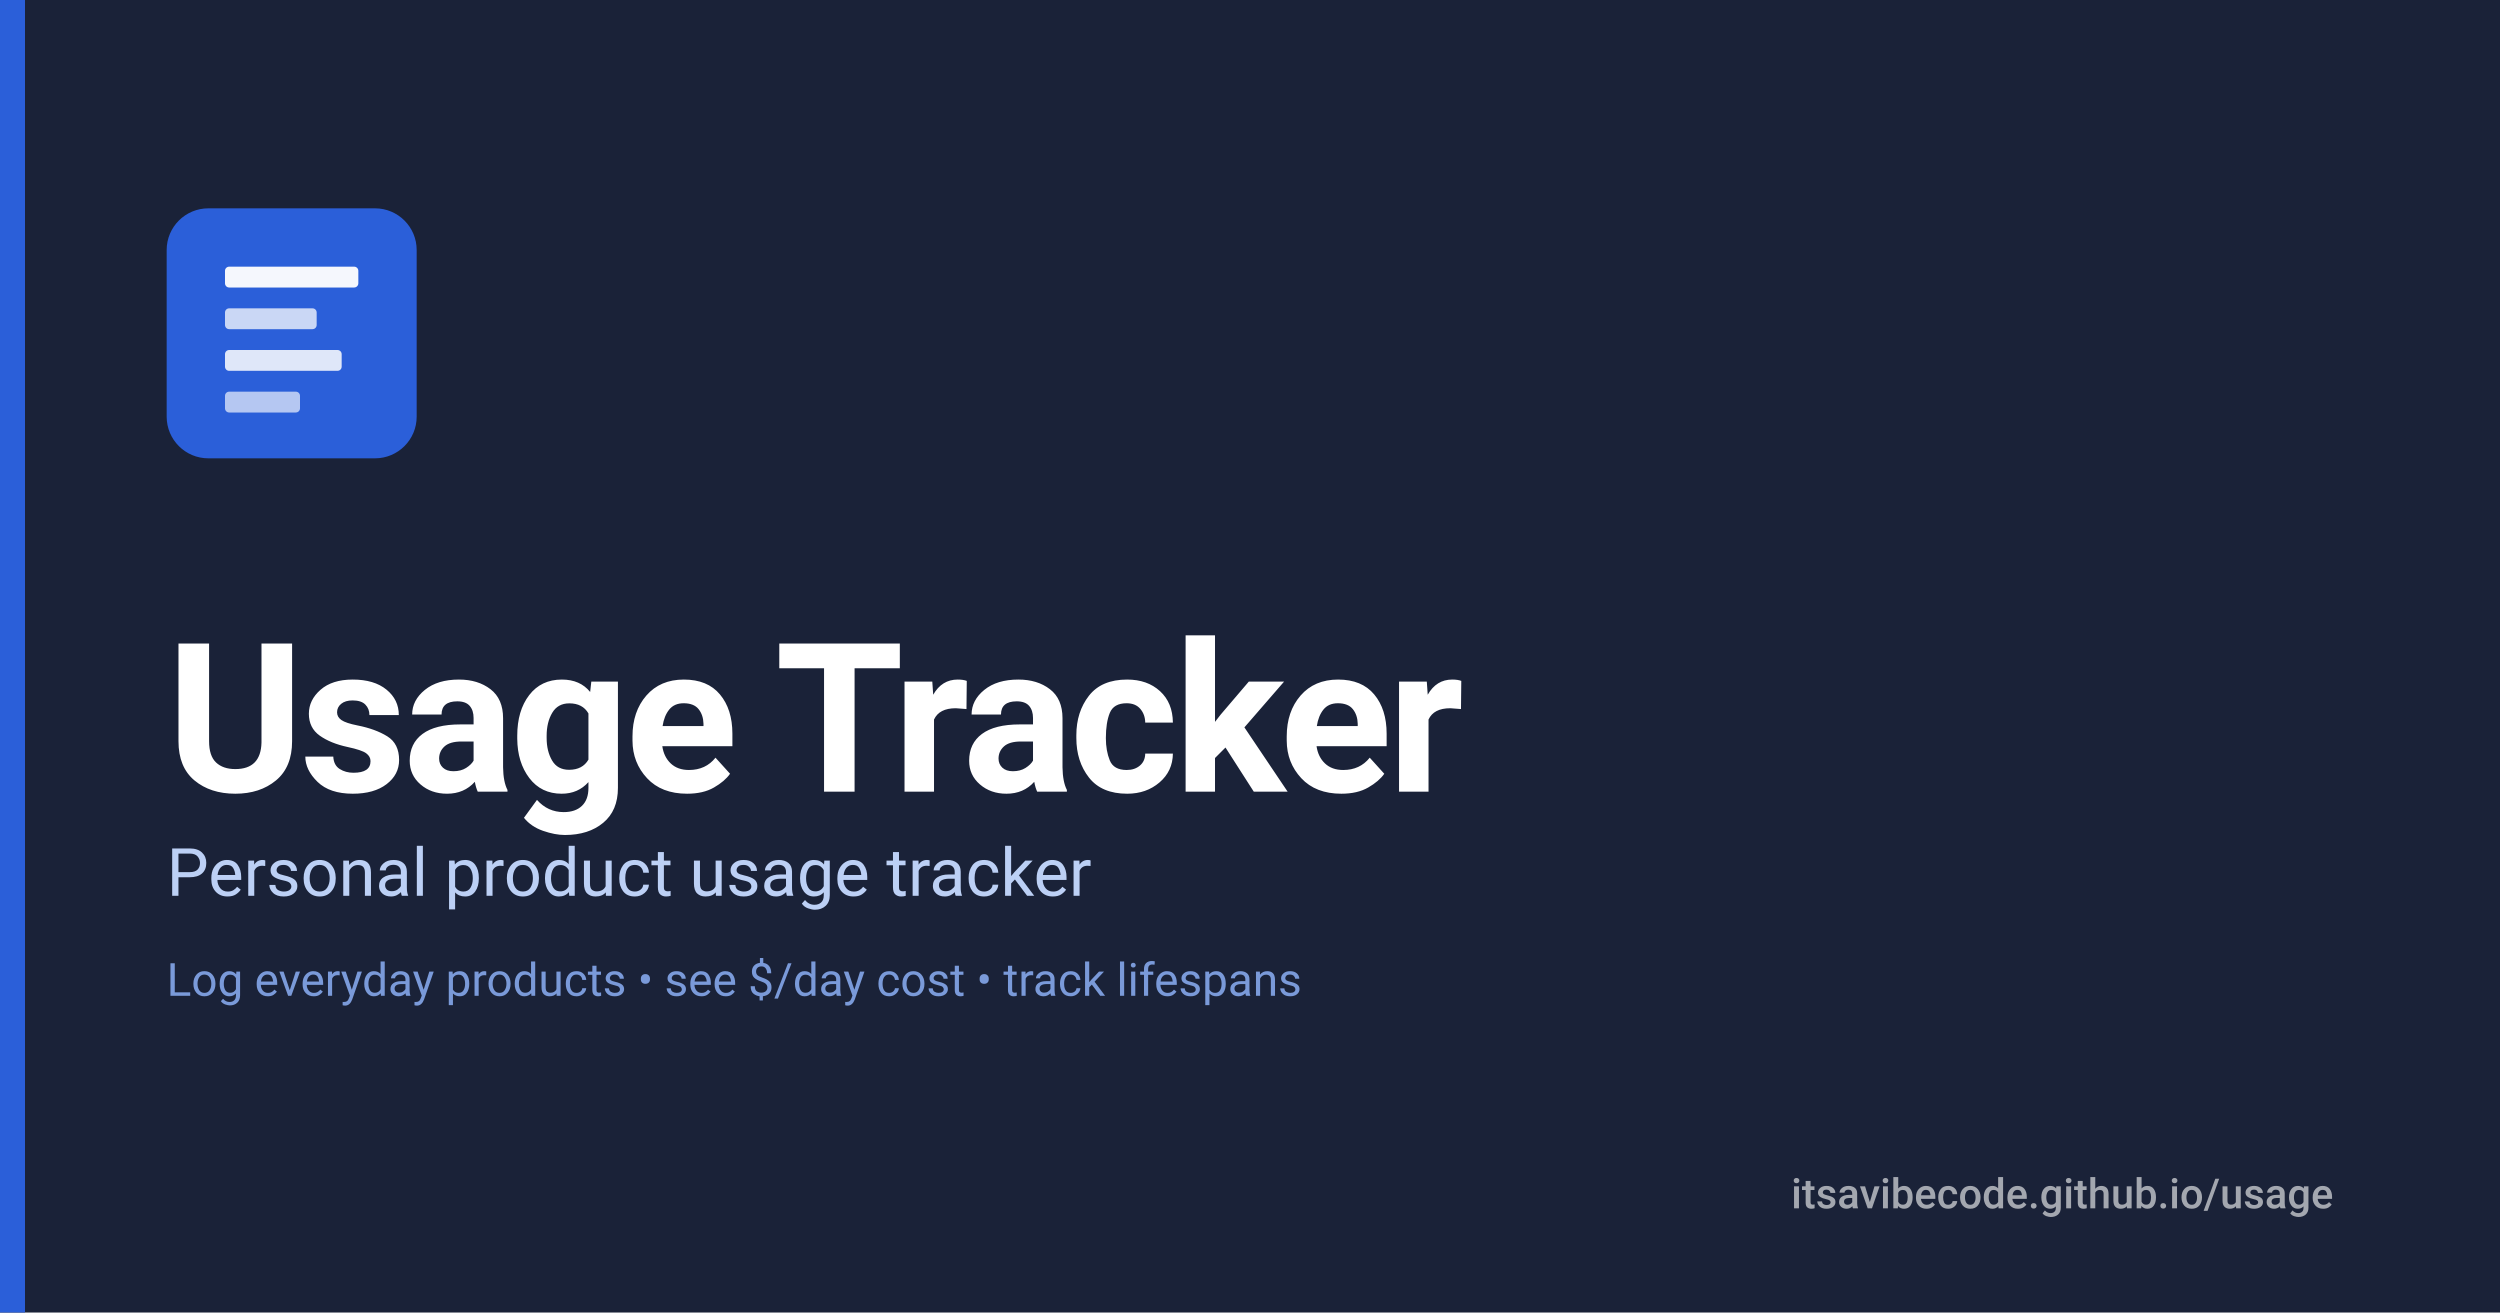
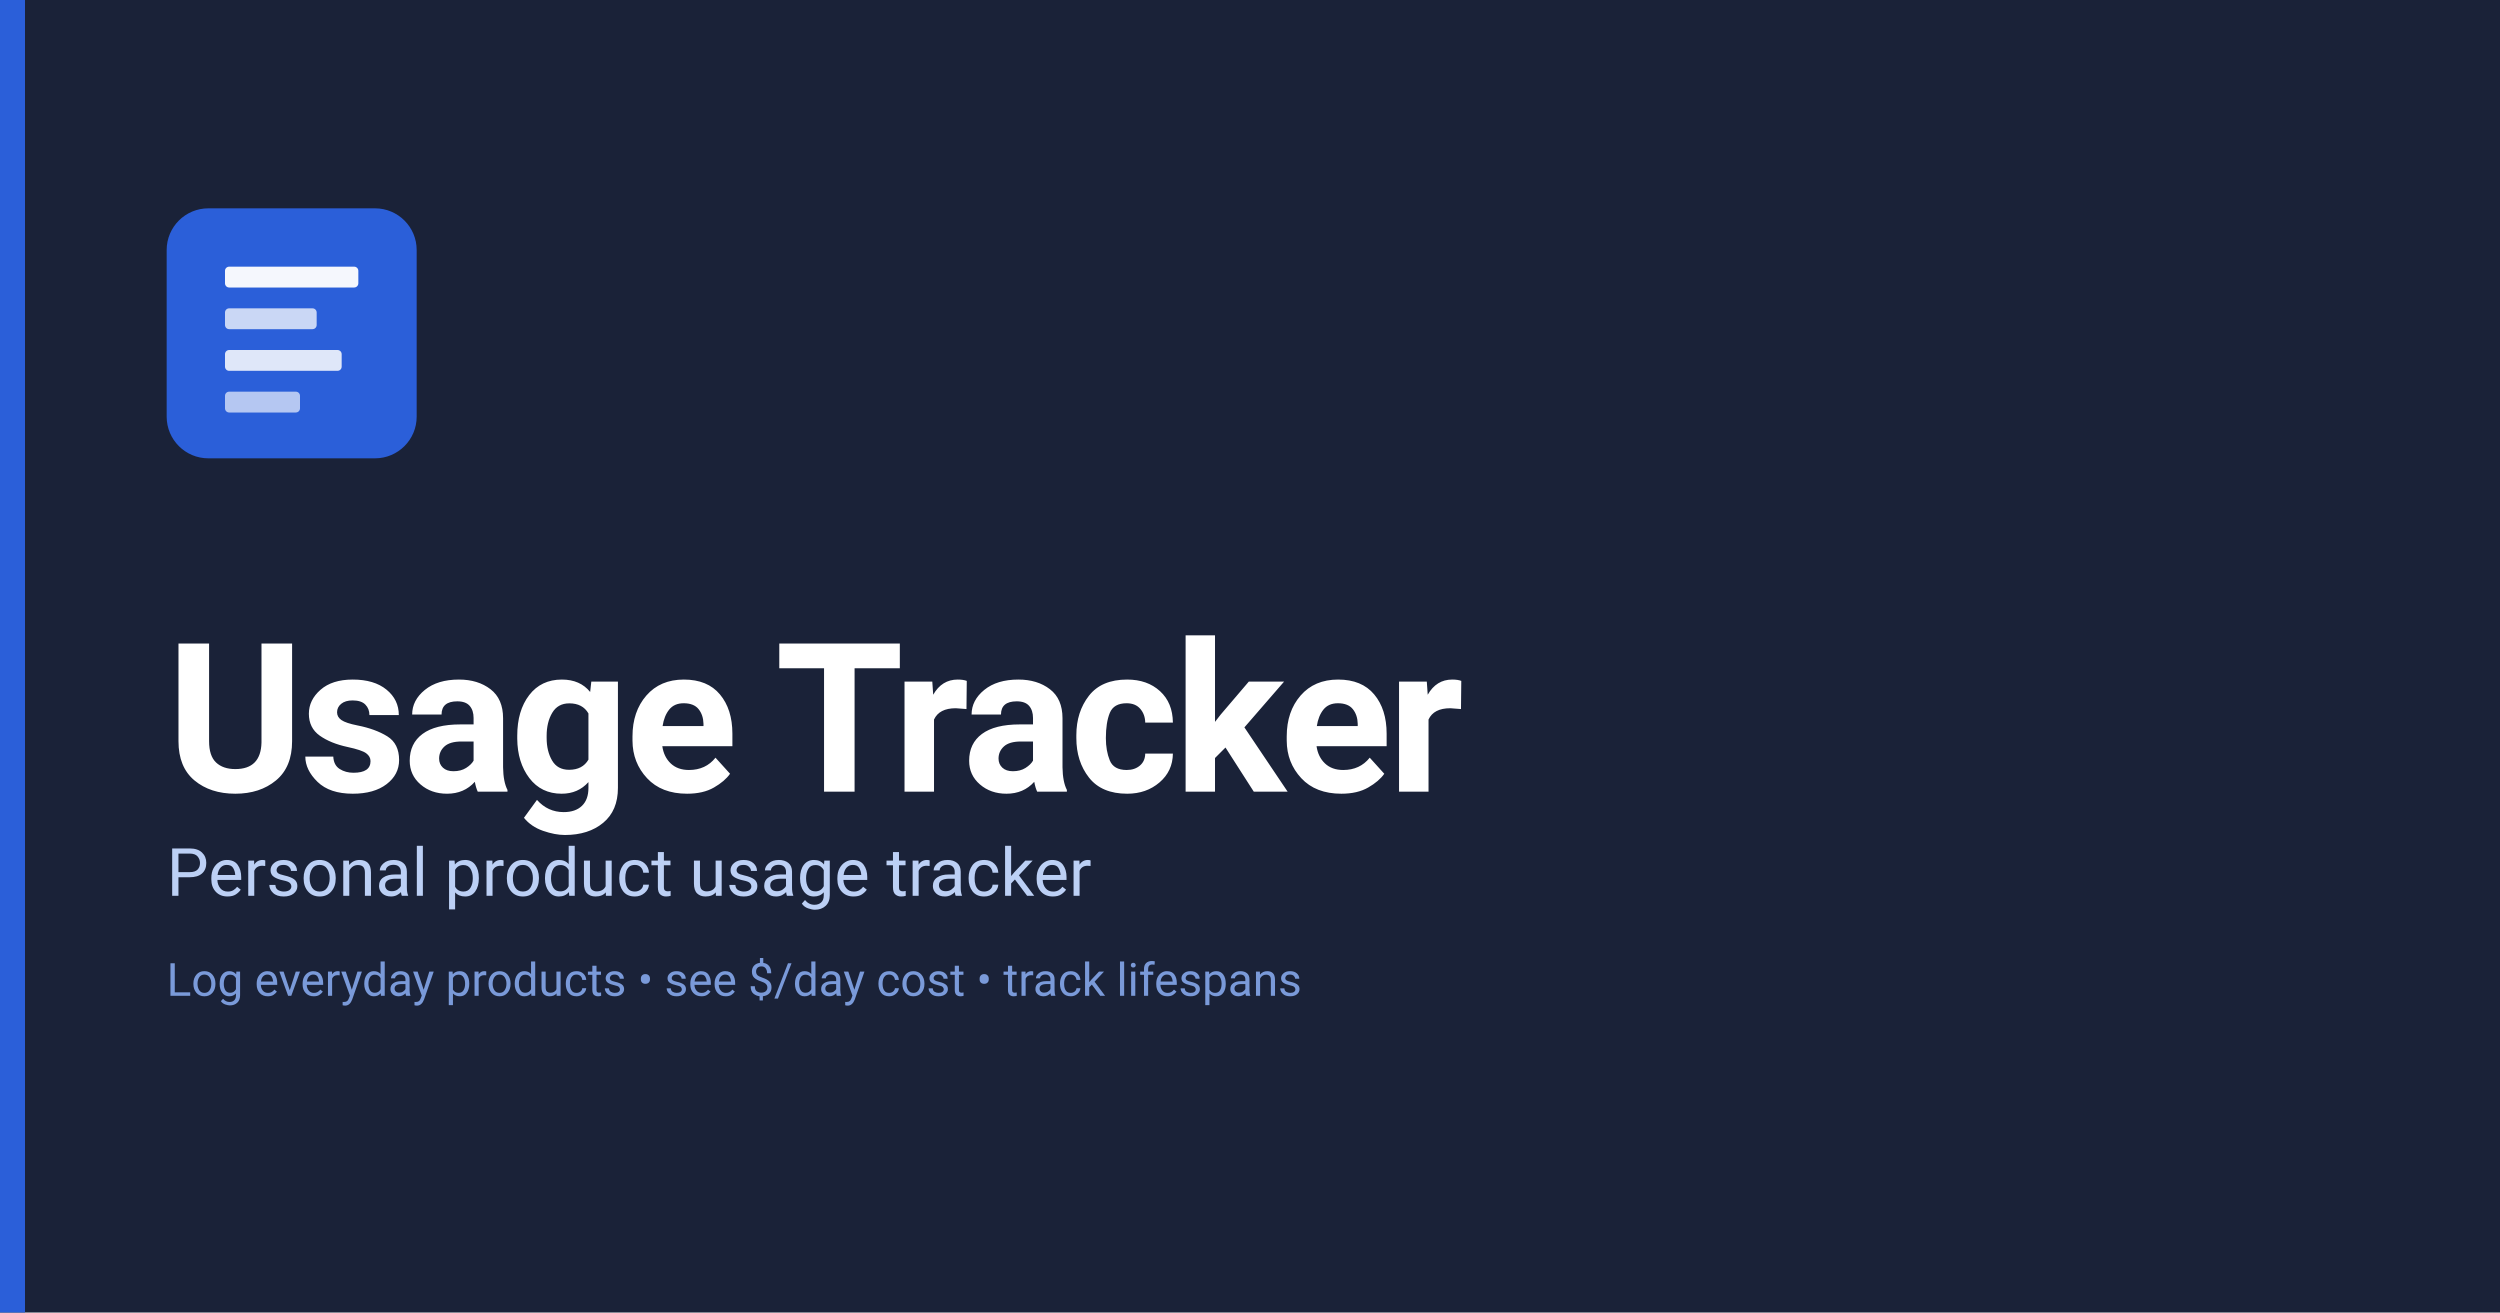
<svg xmlns="http://www.w3.org/2000/svg" viewBox="0 0 1200 630" width="1200" height="630">
  <rect width="1200" height="630" fill="#1a2238" />
  <rect x="0" y="0" width="12" height="630" fill="#2b5fd9" />
  <g transform="translate(80, 100)">
    <rect width="120" height="120" rx="20" fill="#2b5fd9" />
    <rect x="28" y="28" width="64" height="10" rx="2" fill="#ffffff" opacity="0.95" />
    <rect x="28" y="48" width="44" height="10" rx="2" fill="#ffffff" opacity="0.75" />
    <rect x="28" y="68" width="56" height="10" rx="2" fill="#ffffff" opacity="0.85" />
    <rect x="28" y="88" width="36" height="10" rx="2" fill="#ffffff" opacity="0.65" />
  </g>
  <text x="80" y="380" font-family="-apple-system, BlinkMacSystemFont, 'Segoe UI', Roboto, 'Helvetica Neue', Arial, sans-serif" font-size="100" font-weight="700" fill="#ffffff" letter-spacing="-2">Usage Tracker</text>
  <text x="80" y="430" font-family="-apple-system, BlinkMacSystemFont, 'Segoe UI', Roboto, 'Helvetica Neue', Arial, sans-serif" font-size="32" font-weight="400" fill="#bcd0f5">Personal product usage tracker</text>
  <text x="80" y="478" font-family="-apple-system, BlinkMacSystemFont, 'Segoe UI', Roboto, 'Helvetica Neue', Arial, sans-serif" font-size="22" font-weight="400" fill="#7a9ad9">Log everyday products • see $/day cost • track lifespans</text>
-   <text x="1120" y="580" text-anchor="end" font-family="-apple-system, BlinkMacSystemFont, 'Segoe UI', Roboto, 'Helvetica Neue', Arial, sans-serif" font-size="20" font-weight="500" fill="#ffffff" opacity="0.6">itsavibecode.github.io/usage</text>
</svg>
